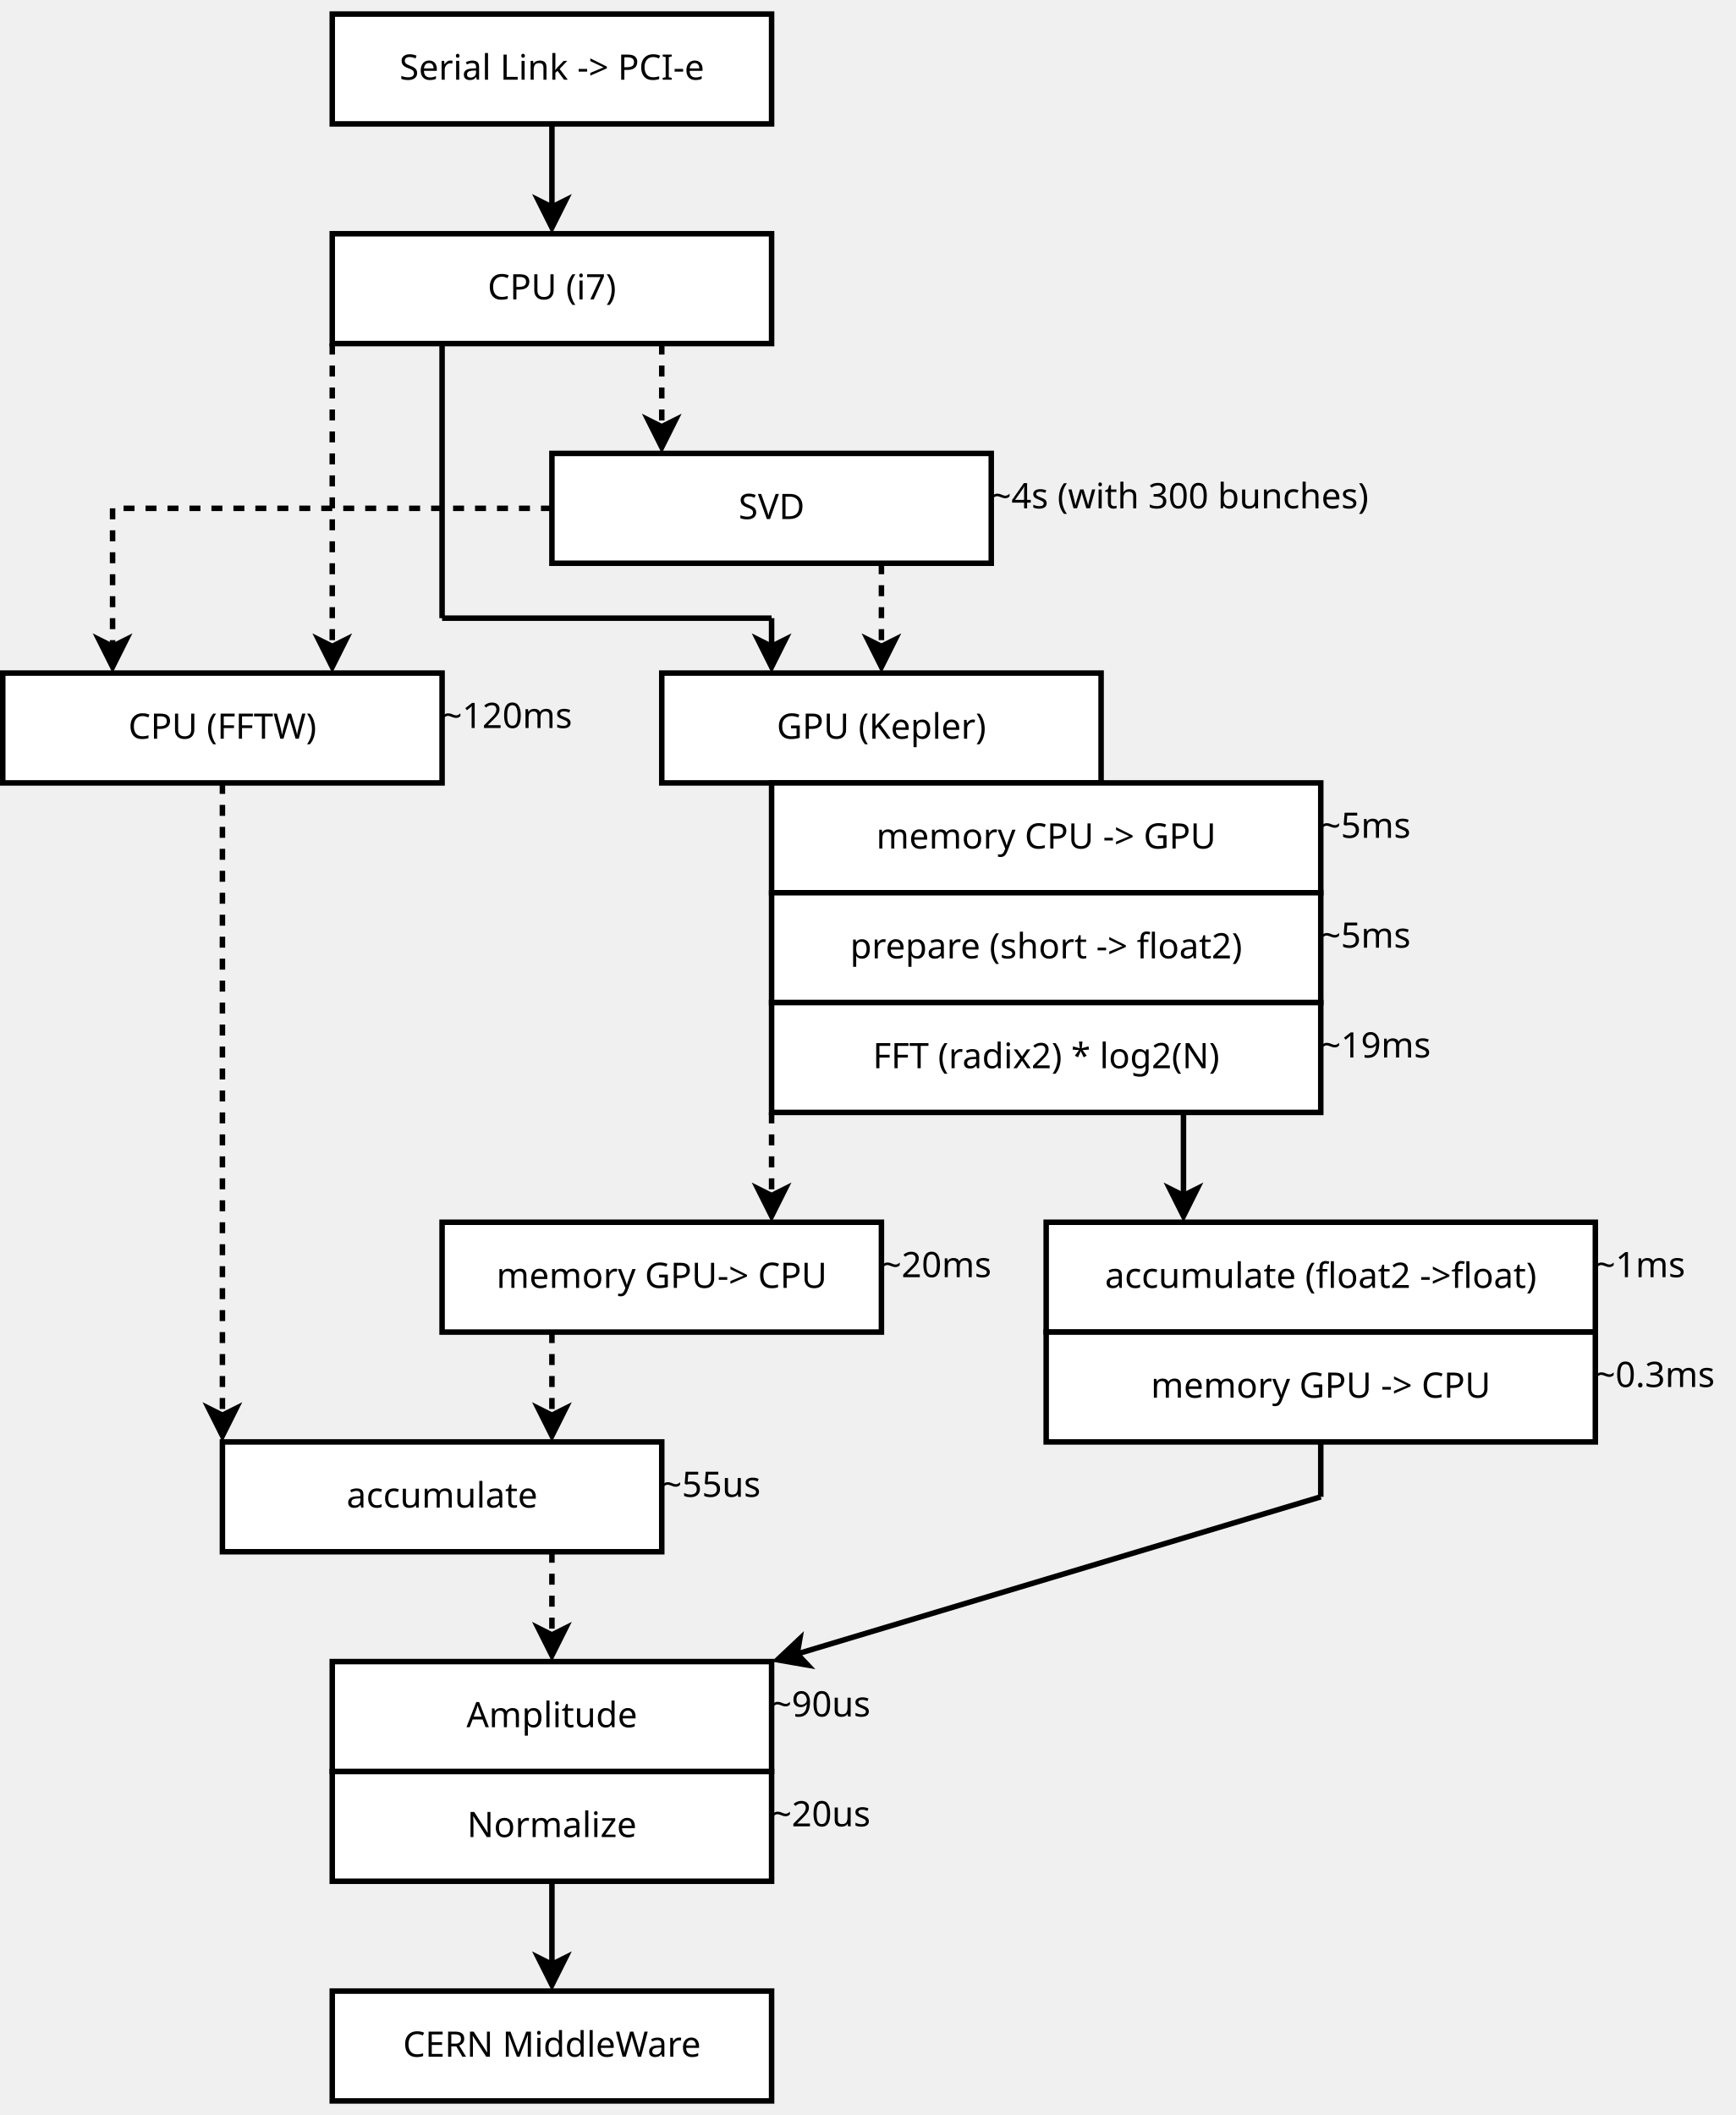
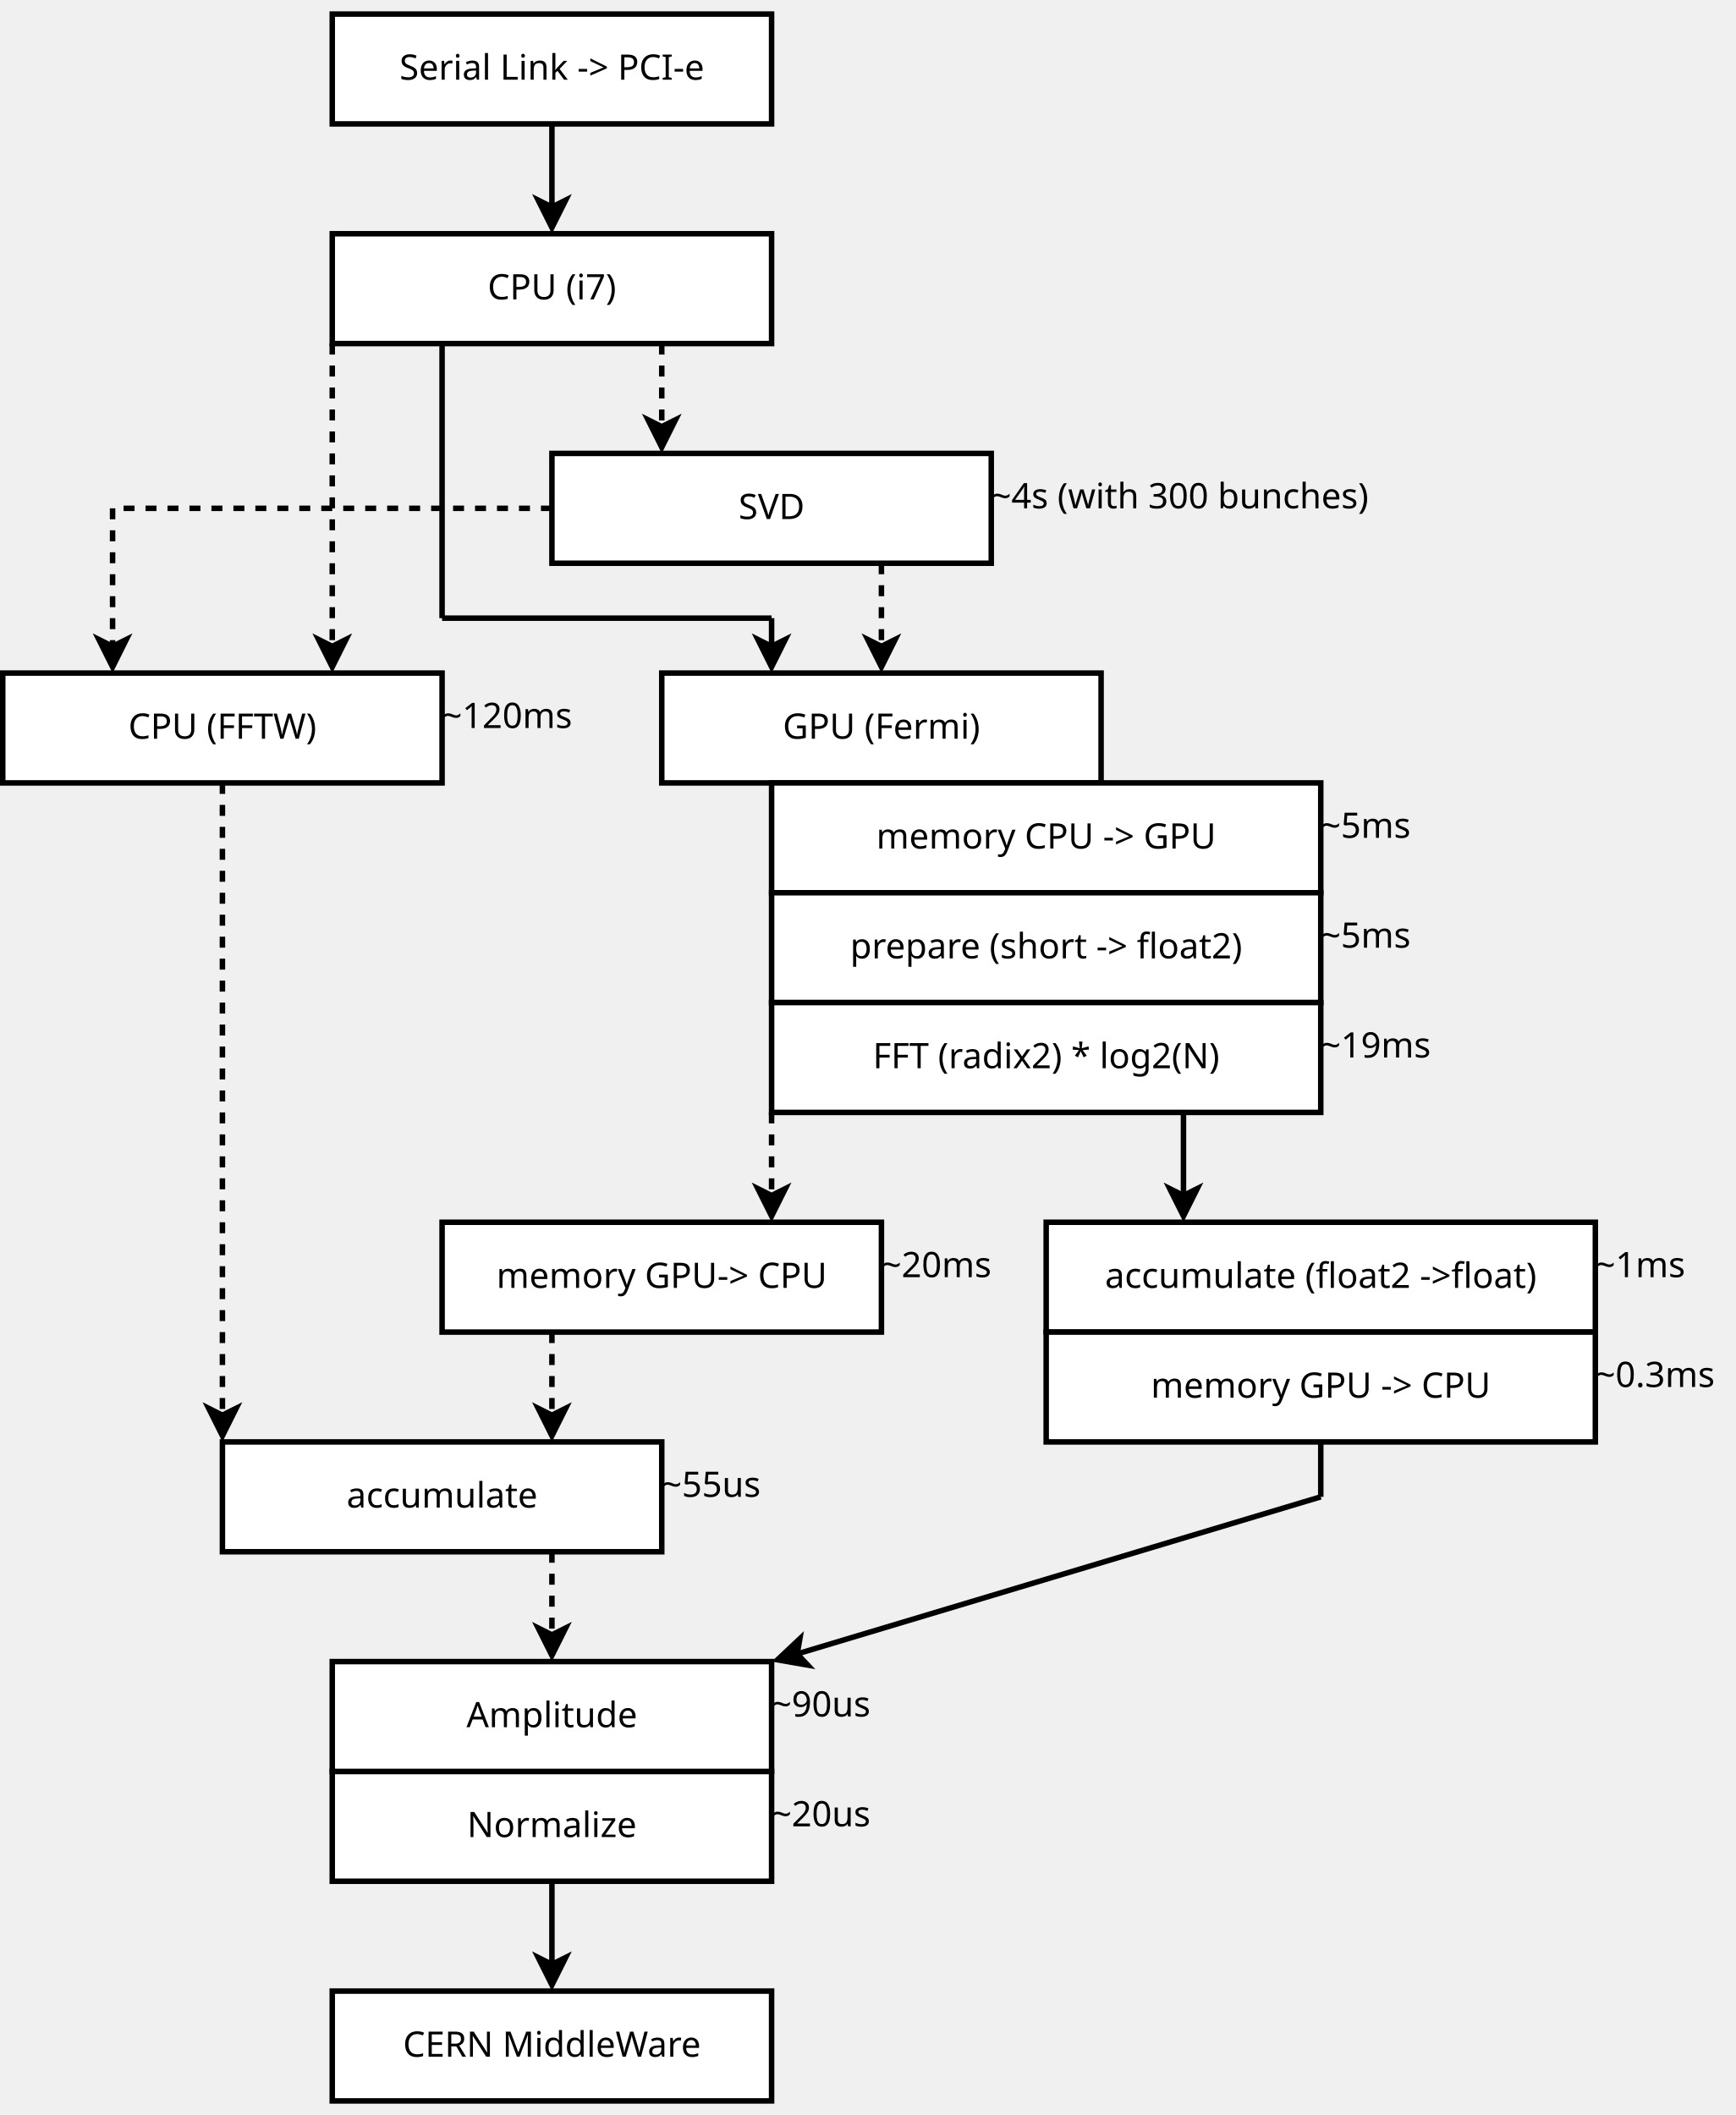
<svg xmlns="http://www.w3.org/2000/svg" width="32cm" height="39cm" viewBox="59 39 632 762">
  <g>
    <rect style="fill: #ffffff" x="180" y="40" width="160" height="40" />
    <rect style="fill: none; fill-opacity:0; stroke-width: 2; stroke: #000000" x="180" y="40" width="160" height="40" />
    <text style="fill: #000000;text-anchor:middle;font-size:12.8;font-family:sanserif;font-style:normal;font-weight:normal" x="260" y="63.9">
      <tspan x="260" y="63.9">Serial Link -&gt; PCI-e</tspan>
    </text>
  </g>
  <g>
    <rect style="fill: #ffffff" x="60" y="280" width="160" height="40" />
    <rect style="fill: none; fill-opacity:0; stroke-width: 2; stroke: #000000" x="60" y="280" width="160" height="40" />
    <text style="fill: #000000;text-anchor:middle;font-size:12.8;font-family:sanserif;font-style:normal;font-weight:normal" x="140" y="303.9">
      <tspan x="140" y="303.9">CPU (FFTW)</tspan>
    </text>
  </g>
  <g>
    <rect style="fill: #ffffff" x="300" y="280" width="160" height="40" />
    <rect style="fill: none; fill-opacity:0; stroke-width: 2; stroke: #000000" x="300" y="280" width="160" height="40" />
    <text style="fill: #000000;text-anchor:middle;font-size:12.8;font-family:sanserif;font-style:normal;font-weight:normal" x="380" y="303.9">
-       <tspan x="380" y="303.9">GPU (Kepler)</tspan>
+       <tspan x="380" y="303.9">GPU (Fermi)</tspan>
    </text>
  </g>
  <g>
    <rect style="fill: #ffffff" x="180" y="120" width="160" height="40" />
    <rect style="fill: none; fill-opacity:0; stroke-width: 2; stroke: #000000" x="180" y="120" width="160" height="40" />
    <text style="fill: #000000;text-anchor:middle;font-size:12.8;font-family:sanserif;font-style:normal;font-weight:normal" x="260" y="143.9">
      <tspan x="260" y="143.9">CPU (i7)</tspan>
    </text>
  </g>
  <g>
    <rect style="fill: #ffffff" x="340" y="320" width="200" height="40" />
    <rect style="fill: none; fill-opacity:0; stroke-width: 2; stroke: #000000" x="340" y="320" width="200" height="40" />
    <text style="fill: #000000;text-anchor:middle;font-size:12.8;font-family:sanserif;font-style:normal;font-weight:normal" x="440" y="343.9">
      <tspan x="440" y="343.9">memory CPU -&gt; GPU </tspan>
    </text>
  </g>
  <g>
    <rect style="fill: #ffffff" x="340" y="360" width="200" height="40" />
    <rect style="fill: none; fill-opacity:0; stroke-width: 2; stroke: #000000" x="340" y="360" width="200" height="40" />
    <text style="fill: #000000;text-anchor:middle;font-size:12.8;font-family:sanserif;font-style:normal;font-weight:normal" x="440" y="383.9">
      <tspan x="440" y="383.9">prepare (short -&gt; float2) </tspan>
    </text>
  </g>
  <g>
    <rect style="fill: #ffffff" x="340" y="400" width="200" height="40" />
    <rect style="fill: none; fill-opacity:0; stroke-width: 2; stroke: #000000" x="340" y="400" width="200" height="40" />
    <text style="fill: #000000;text-anchor:middle;font-size:12.8;font-family:sanserif;font-style:normal;font-weight:normal" x="440" y="423.9">
      <tspan x="440" y="423.9">FFT (radix2) * log2(N)</tspan>
    </text>
  </g>
  <g>
    <rect style="fill: #ffffff" x="440" y="480" width="200" height="40" />
    <rect style="fill: none; fill-opacity:0; stroke-width: 2; stroke: #000000" x="440" y="480" width="200" height="40" />
    <text style="fill: #000000;text-anchor:middle;font-size:12.8;font-family:sanserif;font-style:normal;font-weight:normal" x="540" y="503.9">
      <tspan x="540" y="503.9">accumulate (float2 -&gt;float)</tspan>
    </text>
  </g>
  <g>
    <rect style="fill: #ffffff" x="260" y="200" width="160" height="40" />
    <rect style="fill: none; fill-opacity:0; stroke-width: 2; stroke: #000000" x="260" y="200" width="160" height="40" />
    <text style="fill: #000000;text-anchor:middle;font-size:12.8;font-family:sanserif;font-style:normal;font-weight:normal" x="340" y="223.9">
      <tspan x="340" y="223.9">SVD</tspan>
    </text>
  </g>
  <g>
    <rect style="fill: #ffffff" x="180" y="680" width="160" height="40" />
    <rect style="fill: none; fill-opacity:0; stroke-width: 2; stroke: #000000" x="180" y="680" width="160" height="40" />
    <text style="fill: #000000;text-anchor:middle;font-size:12.8;font-family:sanserif;font-style:normal;font-weight:normal" x="260" y="703.9">
      <tspan x="260" y="703.9">Normalize</tspan>
    </text>
  </g>
  <g>
    <rect style="fill: #ffffff" x="180" y="760" width="160" height="40" />
    <rect style="fill: none; fill-opacity:0; stroke-width: 2; stroke: #000000" x="180" y="760" width="160" height="40" />
    <text style="fill: #000000;text-anchor:middle;font-size:12.8;font-family:sanserif;font-style:normal;font-weight:normal" x="260" y="783.9">
      <tspan x="260" y="783.9">CERN MiddleWare</tspan>
    </text>
  </g>
  <g>
    <line style="fill: none; fill-opacity:0; stroke-width: 2; stroke-dasharray: 4; stroke: #000000" x1="300" y1="160" x2="300" y2="190.264" />
    <polygon style="fill: #000000" points="300,197.764 295,187.764 300,190.264 305,187.764 " />
    <polygon style="fill: none; fill-opacity:0; stroke-width: 2; stroke: #000000" points="300,197.764 295,187.764 300,190.264 305,187.764 " />
  </g>
  <g>
    <line style="fill: none; fill-opacity:0; stroke-width: 2; stroke-dasharray: 4; stroke: #000000" x1="180" y1="160" x2="180" y2="270.264" />
    <polygon style="fill: #000000" points="180,277.764 175,267.764 180,270.264 185,267.764 " />
    <polygon style="fill: none; fill-opacity:0; stroke-width: 2; stroke: #000000" points="180,277.764 175,267.764 180,270.264 185,267.764 " />
  </g>
  <g>
    <line style="fill: none; fill-opacity:0; stroke-width: 2; stroke: #000000" x1="260" y1="80" x2="260" y2="110.264" />
    <polygon style="fill: #000000" points="260,117.764 255,107.764 260,110.264 265,107.764 " />
    <polygon style="fill: none; fill-opacity:0; stroke-width: 2; stroke: #000000" points="260,117.764 255,107.764 260,110.264 265,107.764 " />
  </g>
  <g>
    <line style="fill: none; fill-opacity:0; stroke-width: 2; stroke: #000000" x1="260" y1="720" x2="260" y2="750.264" />
    <polygon style="fill: #000000" points="260,757.764 255,747.764 260,750.264 265,747.764 " />
    <polygon style="fill: none; fill-opacity:0; stroke-width: 2; stroke: #000000" points="260,757.764 255,747.764 260,750.264 265,747.764 " />
  </g>
  <text style="fill: #000000;text-anchor:start;font-size:12.8;font-family:sanserif;font-style:normal;font-weight:normal" x="540" y="340">
    <tspan x="540" y="340">~5ms</tspan>
  </text>
  <text style="fill: #000000;text-anchor:start;font-size:12.8;font-family:sanserif;font-style:normal;font-weight:normal" x="540" y="380">
    <tspan x="540" y="380">~5ms</tspan>
  </text>
  <text style="fill: #000000;text-anchor:start;font-size:12.8;font-family:sanserif;font-style:normal;font-weight:normal" x="540" y="420">
    <tspan x="540" y="420">~19ms</tspan>
  </text>
  <g>
    <rect style="fill: #ffffff" x="440" y="520" width="200" height="40" />
    <rect style="fill: none; fill-opacity:0; stroke-width: 2; stroke: #000000" x="440" y="520" width="200" height="40" />
    <text style="fill: #000000;text-anchor:middle;font-size:12.8;font-family:sanserif;font-style:normal;font-weight:normal" x="540" y="543.9">
      <tspan x="540" y="543.9">memory GPU -&gt; CPU </tspan>
    </text>
  </g>
  <text style="fill: #000000;text-anchor:start;font-size:12.8;font-family:sanserif;font-style:normal;font-weight:normal" x="640" y="500">
    <tspan x="640" y="500">~1ms</tspan>
  </text>
  <text style="fill: #000000;text-anchor:start;font-size:12.8;font-family:sanserif;font-style:normal;font-weight:normal" x="640" y="540">
    <tspan x="640" y="540">~0.3ms</tspan>
  </text>
  <g>
    <rect style="fill: #ffffff" x="180" y="640" width="160" height="40" />
    <rect style="fill: none; fill-opacity:0; stroke-width: 2; stroke: #000000" x="180" y="640" width="160" height="40" />
    <text style="fill: #000000;text-anchor:middle;font-size:12.8;font-family:sanserif;font-style:normal;font-weight:normal" x="260" y="663.9">
      <tspan x="260" y="663.9">Amplitude</tspan>
    </text>
  </g>
  <g>
    <rect style="fill: #ffffff" x="140" y="560" width="160" height="40" />
    <rect style="fill: none; fill-opacity:0; stroke-width: 2; stroke: #000000" x="140" y="560" width="160" height="40" />
    <text style="fill: #000000;text-anchor:middle;font-size:12.8;font-family:sanserif;font-style:normal;font-weight:normal" x="220" y="583.9">
      <tspan x="220" y="583.9">accumulate</tspan>
    </text>
  </g>
  <g>
    <rect style="fill: #ffffff" x="220" y="480" width="160" height="40" />
    <rect style="fill: none; fill-opacity:0; stroke-width: 2; stroke: #000000" x="220" y="480" width="160" height="40" />
    <text style="fill: #000000;text-anchor:middle;font-size:12.8;font-family:sanserif;font-style:normal;font-weight:normal" x="300" y="503.9">
      <tspan x="300" y="503.9">memory GPU-&gt; CPU </tspan>
    </text>
  </g>
  <g>
    <line style="fill: none; fill-opacity:0; stroke-width: 2; stroke-dasharray: 4; stroke: #000000" x1="340" y1="440" x2="340" y2="470.264" />
    <polygon style="fill: #000000" points="340,477.764 335,467.764 340,470.264 345,467.764 " />
    <polygon style="fill: none; fill-opacity:0; stroke-width: 2; stroke: #000000" points="340,477.764 335,467.764 340,470.264 345,467.764 " />
  </g>
  <g>
    <line style="fill: none; fill-opacity:0; stroke-width: 2; stroke: #000000" x1="490" y1="440" x2="490" y2="470.264" />
    <polygon style="fill: #000000" points="490,477.764 485,467.764 490,470.264 495,467.764 " />
    <polygon style="fill: none; fill-opacity:0; stroke-width: 2; stroke: #000000" points="490,477.764 485,467.764 490,470.264 495,467.764 " />
  </g>
  <text style="fill: #000000;text-anchor:start;font-size:12.8;font-family:sanserif;font-style:normal;font-weight:normal" x="380" y="500">
    <tspan x="380" y="500">~20ms</tspan>
  </text>
  <g>
    <line style="fill: none; fill-opacity:0; stroke-width: 2; stroke-dasharray: 4; stroke: #000000" x1="140" y1="320" x2="140" y2="550.264" />
    <polygon style="fill: #000000" points="140,557.764 135,547.764 140,550.264 145,547.764 " />
    <polygon style="fill: none; fill-opacity:0; stroke-width: 2; stroke: #000000" points="140,557.764 135,547.764 140,550.264 145,547.764 " />
  </g>
  <g>
    <line style="fill: none; fill-opacity:0; stroke-width: 2; stroke-dasharray: 4; stroke: #000000" x1="260" y1="520" x2="260" y2="550.264" />
    <polygon style="fill: #000000" points="260,557.764 255,547.764 260,550.264 265,547.764 " />
    <polygon style="fill: none; fill-opacity:0; stroke-width: 2; stroke: #000000" points="260,557.764 255,547.764 260,550.264 265,547.764 " />
  </g>
  <g>
    <line style="fill: none; fill-opacity:0; stroke-width: 2; stroke-dasharray: 4; stroke: #000000" x1="260" y1="600" x2="260" y2="630.264" />
    <polygon style="fill: #000000" points="260,637.764 255,627.764 260,630.264 265,627.764 " />
    <polygon style="fill: none; fill-opacity:0; stroke-width: 2; stroke: #000000" points="260,637.764 255,627.764 260,630.264 265,627.764 " />
  </g>
  <line style="fill: none; fill-opacity:0; stroke-width: 2; stroke: #000000" x1="540" y1="560" x2="540" y2="580" />
  <g>
    <line style="fill: none; fill-opacity:0; stroke-width: 2; stroke: #000000" x1="540" y1="580" x2="349.325" y2="637.202" />
    <polygon style="fill: #000000" points="342.142,639.357 350.283,631.695 349.325,637.202 353.157,641.273 " />
    <polygon style="fill: none; fill-opacity:0; stroke-width: 2; stroke: #000000" points="342.142,639.357 350.283,631.695 349.325,637.202 353.157,641.273 " />
  </g>
  <text style="fill: #000000;text-anchor:start;font-size:12.8;font-family:sanserif;font-style:normal;font-weight:normal" x="220" y="300">
    <tspan x="220" y="300">~120ms</tspan>
  </text>
  <text style="fill: #000000;text-anchor:start;font-size:12.8;font-family:sanserif;font-style:normal;font-weight:normal" x="420" y="220">
    <tspan x="420" y="220">~4s (with 300 bunches)</tspan>
  </text>
  <text style="fill: #000000;text-anchor:start;font-size:12.8;font-family:sanserif;font-style:normal;font-weight:normal" x="340" y="700">
    <tspan x="340" y="700">~20us</tspan>
  </text>
  <text style="fill: #000000;text-anchor:start;font-size:12.8;font-family:sanserif;font-style:normal;font-weight:normal" x="340" y="660">
    <tspan x="340" y="660">~90us</tspan>
  </text>
  <text style="fill: #000000;text-anchor:start;font-size:12.8;font-family:sanserif;font-style:normal;font-weight:normal" x="300" y="580">
    <tspan x="300" y="580">~55us</tspan>
  </text>
  <line style="fill: none; fill-opacity:0; stroke-width: 2; stroke: #000000" x1="220" y1="160" x2="220" y2="260" />
  <line style="fill: none; fill-opacity:0; stroke-width: 2; stroke: #000000" x1="340" y1="260" x2="220" y2="260" />
  <line style="fill: none; fill-opacity:0; stroke-width: 2; stroke-dasharray: 4; stroke: #000000" x1="260" y1="220" x2="100" y2="220" />
  <g>
    <line style="fill: none; fill-opacity:0; stroke-width: 2; stroke-dasharray: 4; stroke: #000000" x1="100" y1="220" x2="100" y2="270.264" />
    <polygon style="fill: #000000" points="100,277.764 95,267.764 100,270.264 105,267.764 " />
    <polygon style="fill: none; fill-opacity:0; stroke-width: 2; stroke: #000000" points="100,277.764 95,267.764 100,270.264 105,267.764 " />
  </g>
  <g>
    <line style="fill: none; fill-opacity:0; stroke-width: 2; stroke: #000000" x1="340" y1="260" x2="340" y2="270.264" />
    <polygon style="fill: #000000" points="340,277.764 335,267.764 340,270.264 345,267.764 " />
    <polygon style="fill: none; fill-opacity:0; stroke-width: 2; stroke: #000000" points="340,277.764 335,267.764 340,270.264 345,267.764 " />
  </g>
  <g>
    <line style="fill: none; fill-opacity:0; stroke-width: 2; stroke-dasharray: 4; stroke: #000000" x1="380" y1="240" x2="380" y2="270.264" />
    <polygon style="fill: #000000" points="380,277.764 375,267.764 380,270.264 385,267.764 " />
    <polygon style="fill: none; fill-opacity:0; stroke-width: 2; stroke: #000000" points="380,277.764 375,267.764 380,270.264 385,267.764 " />
  </g>
</svg>
